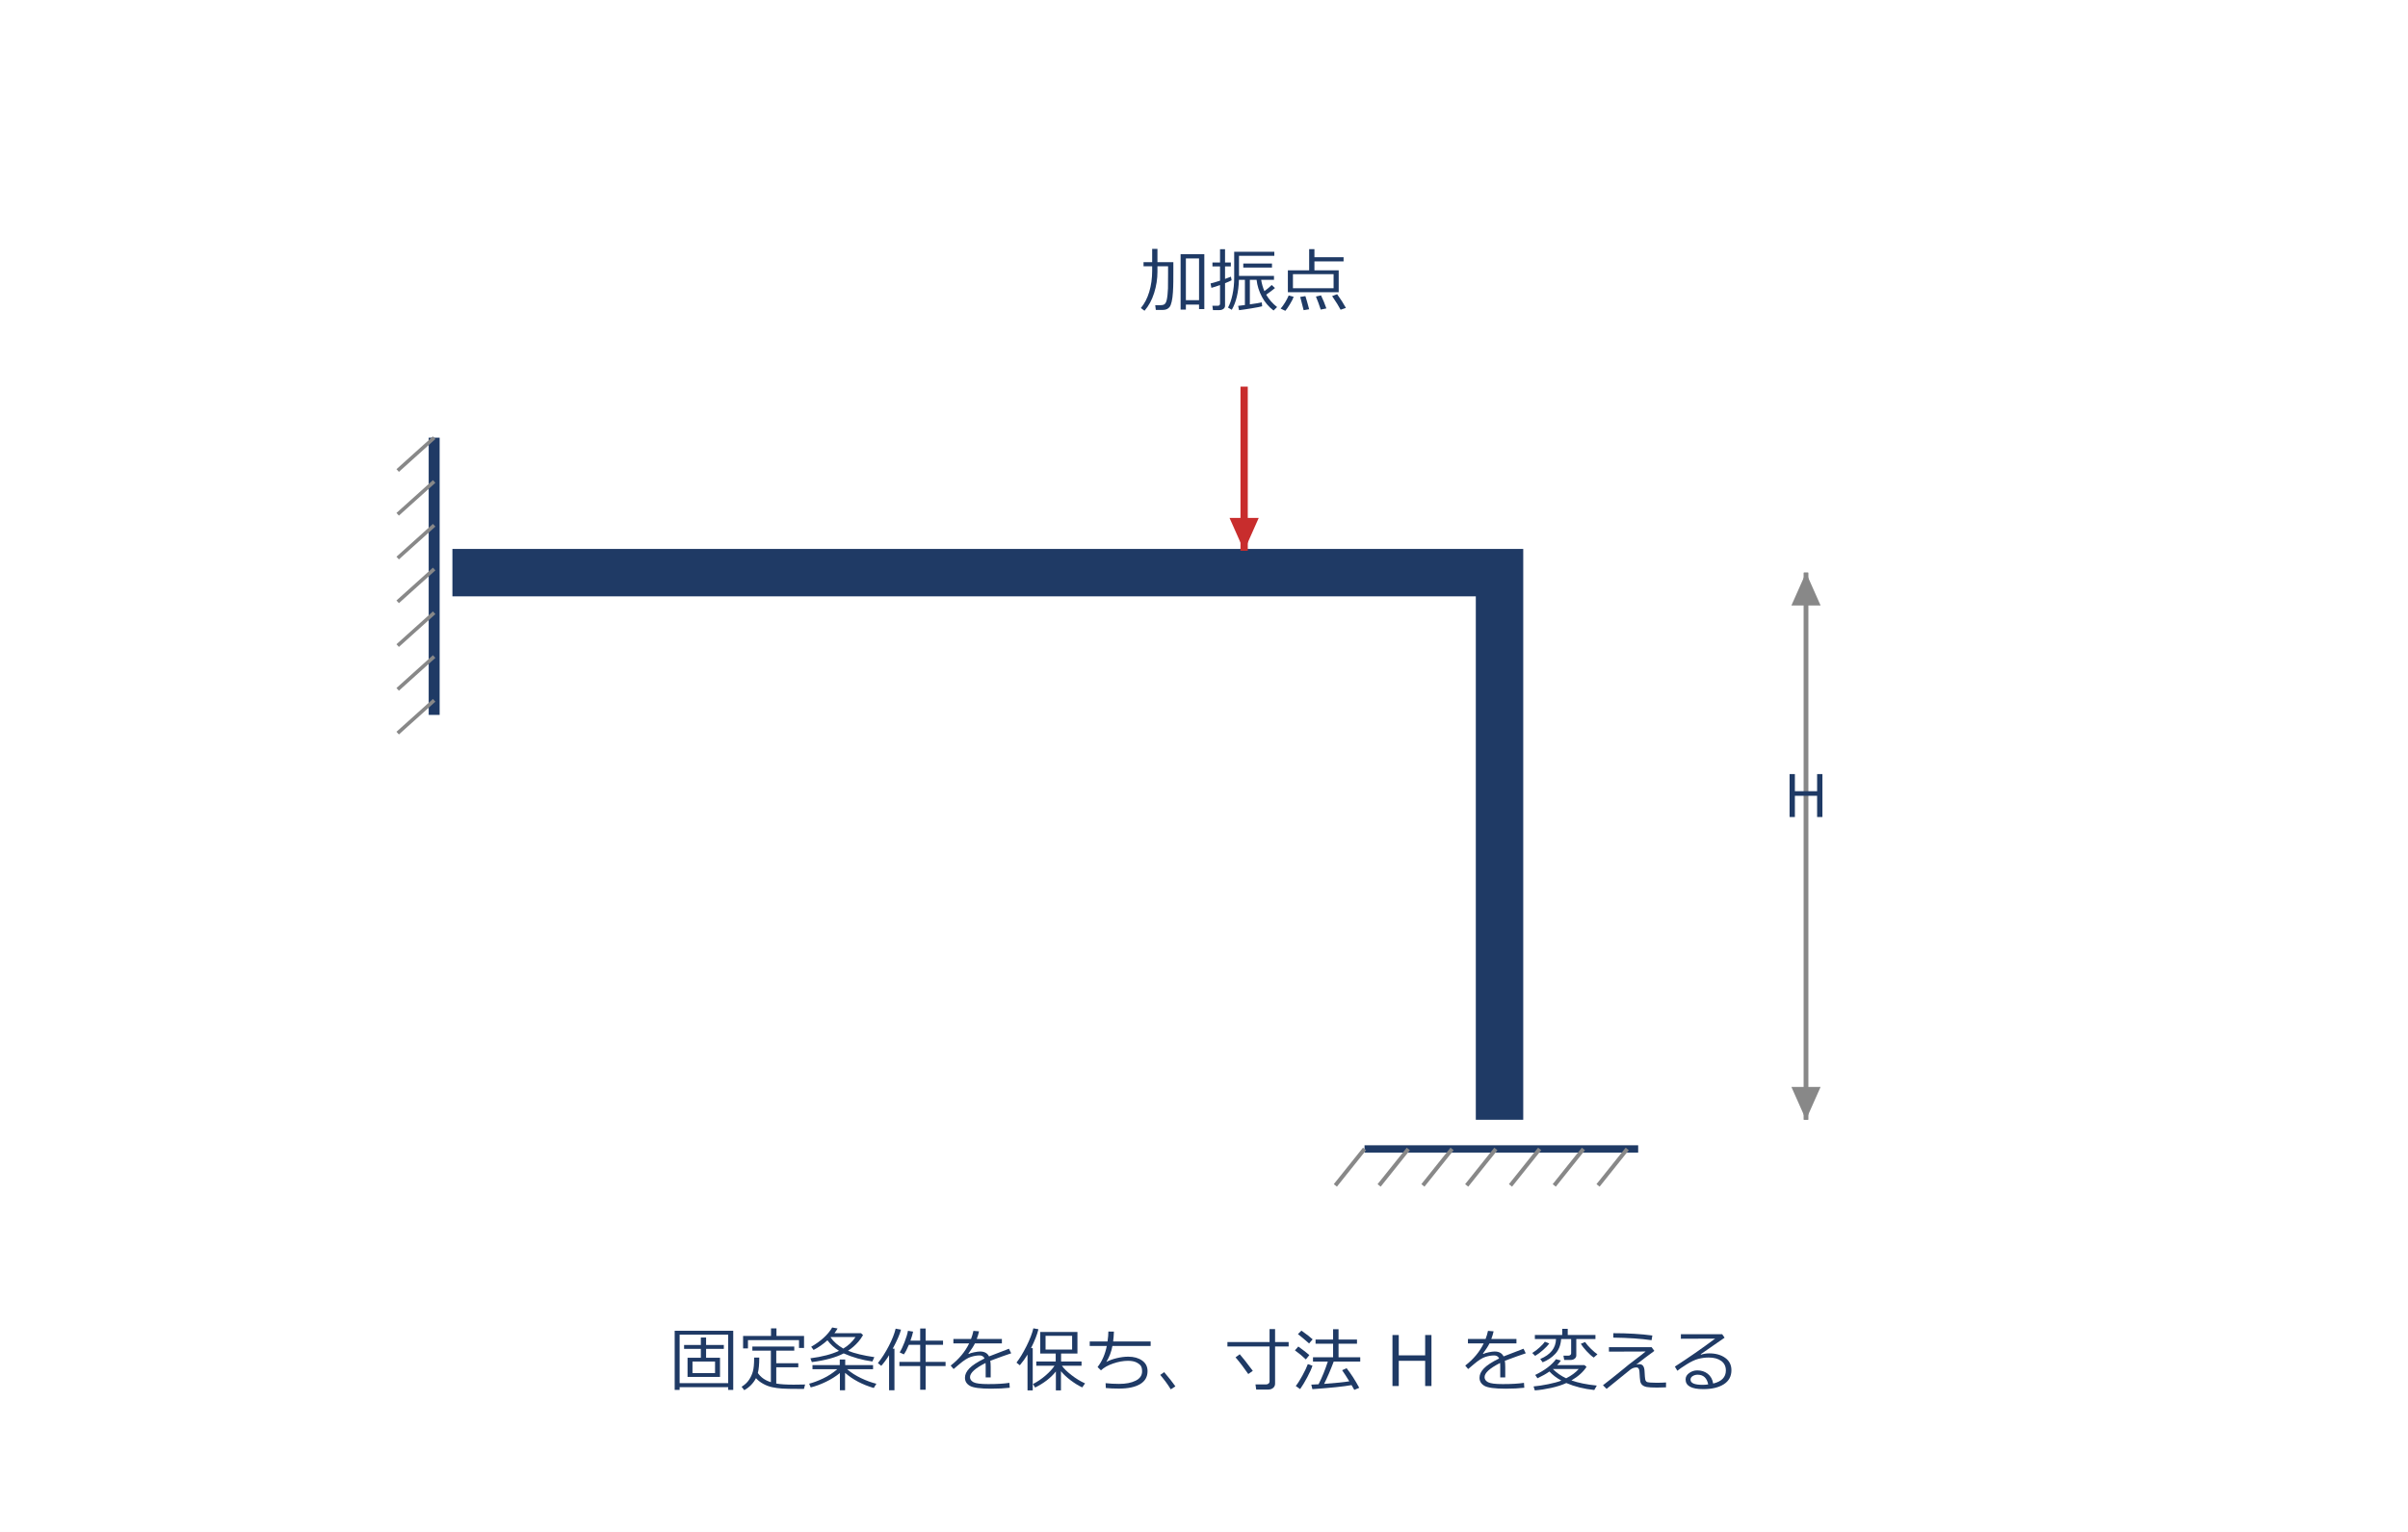
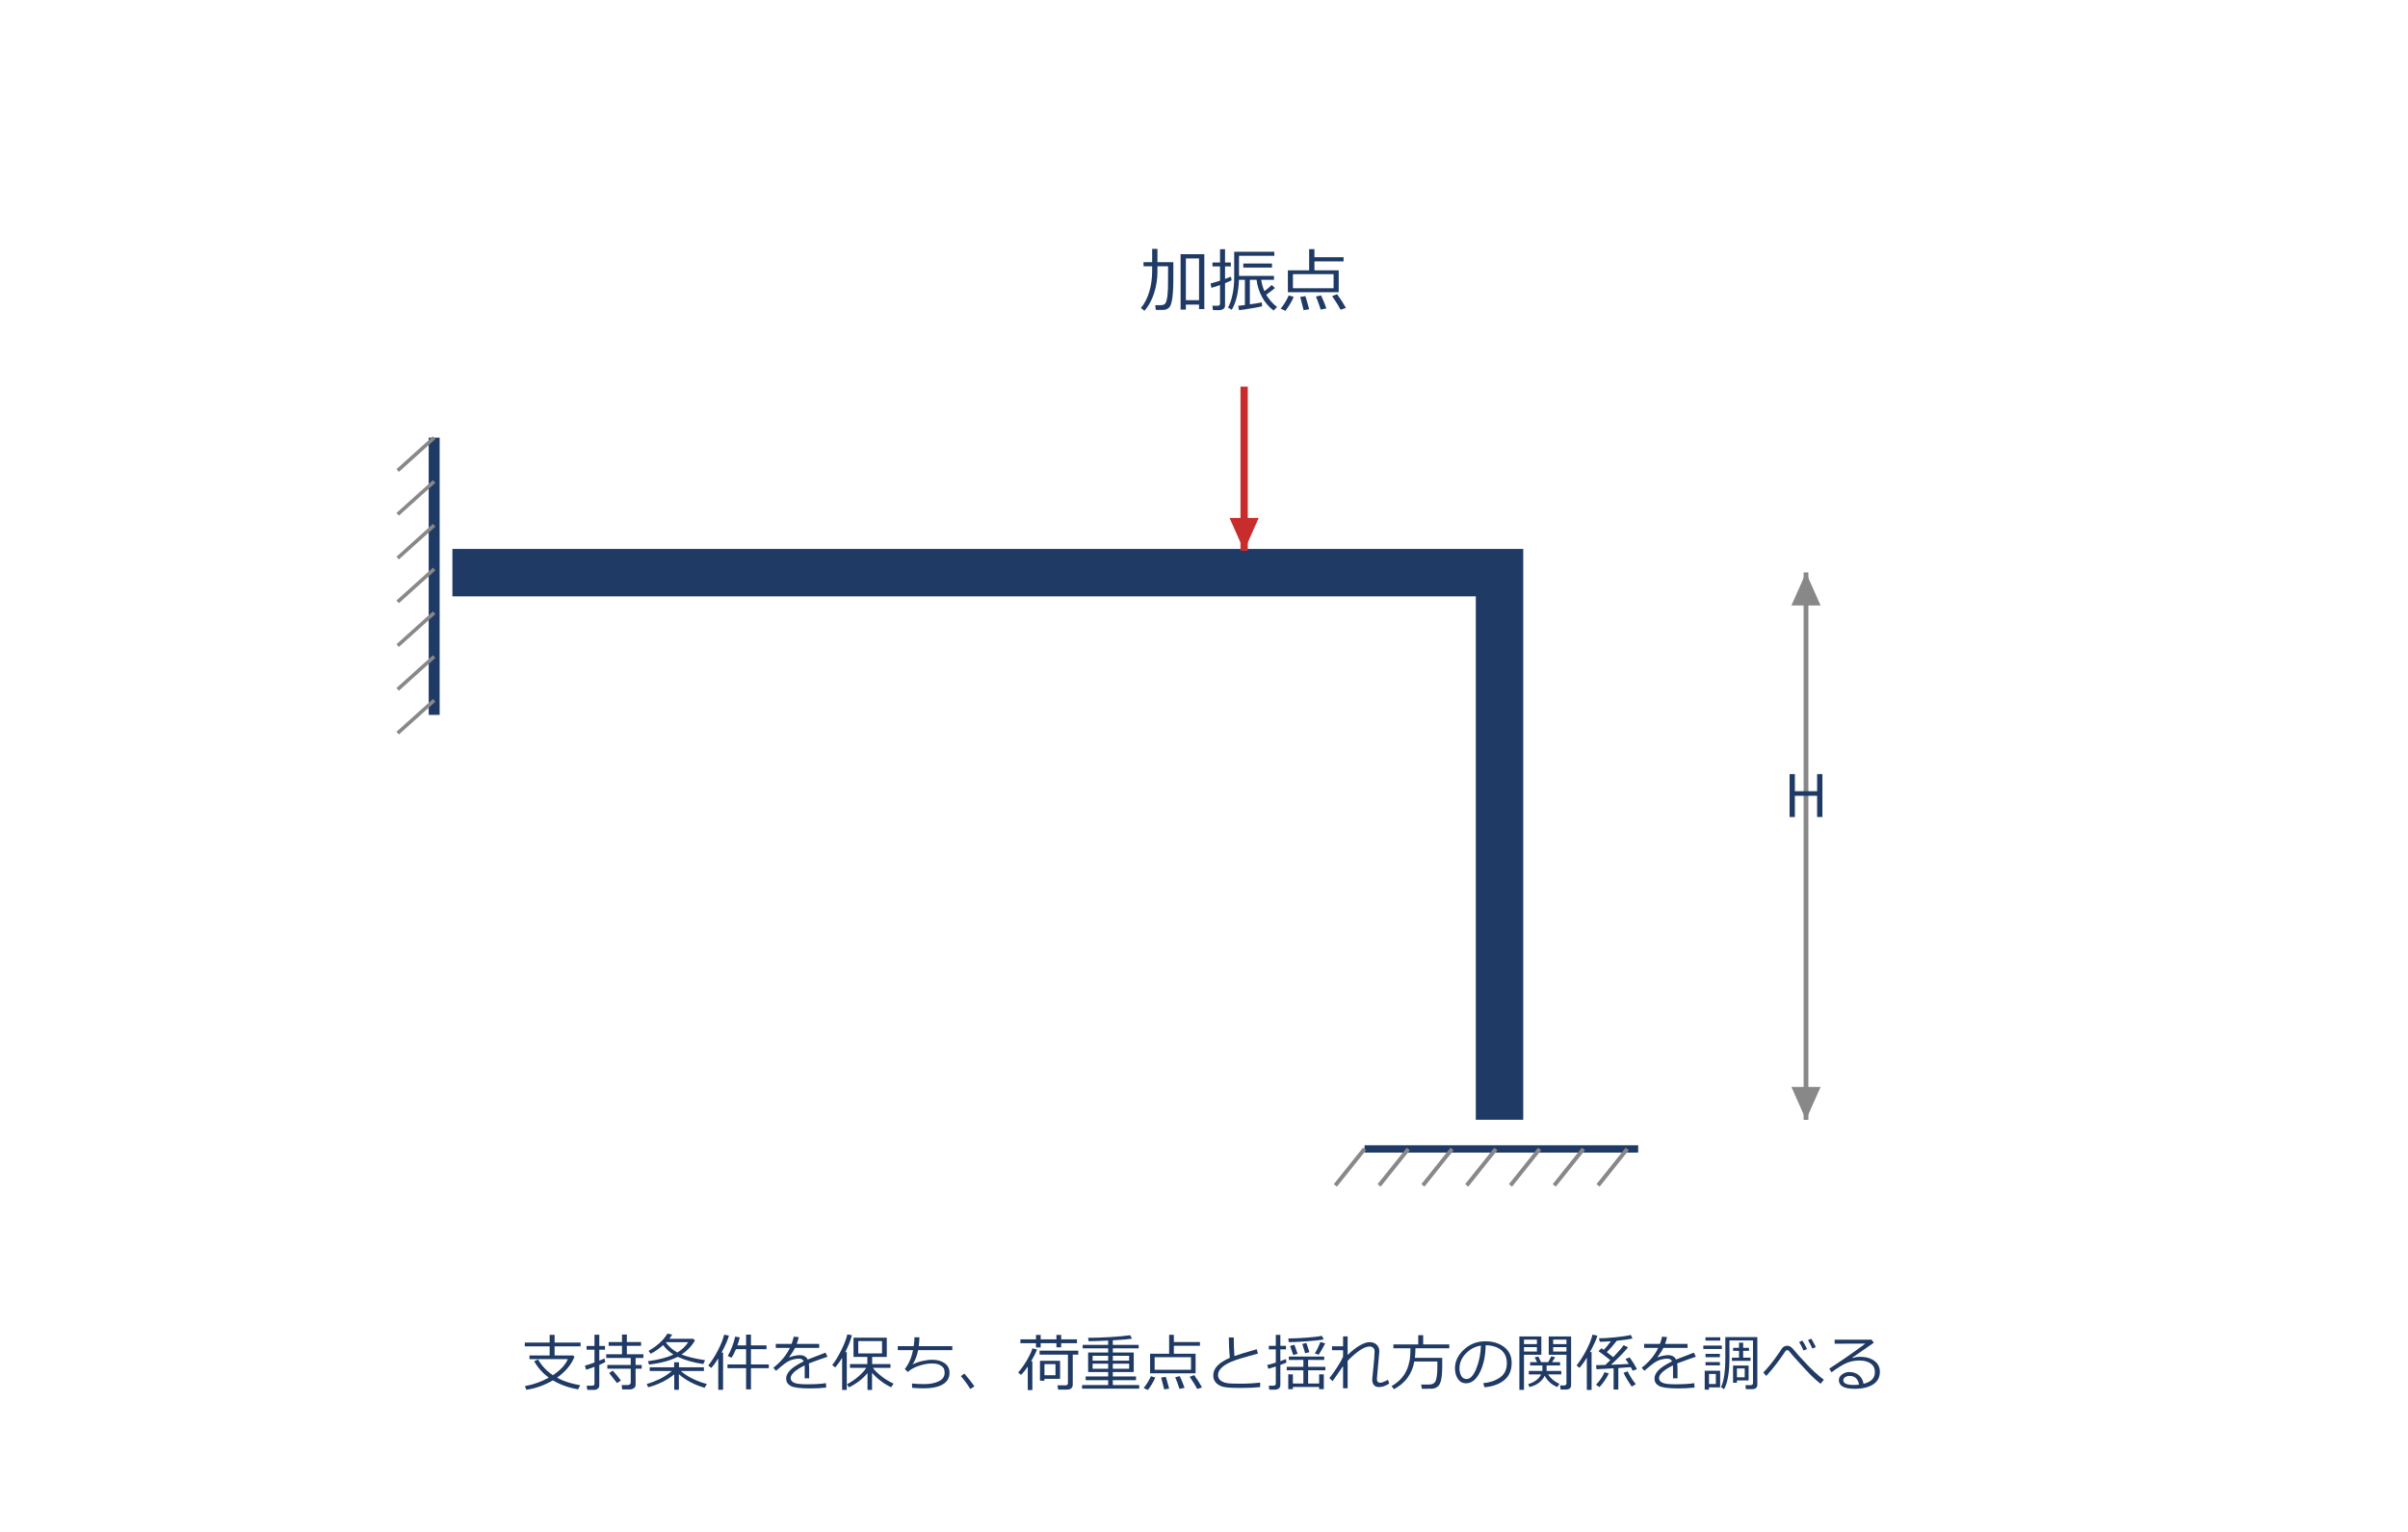
- <svg xmlns="http://www.w3.org/2000/svg" viewBox="0 0 660 420" width="660" height="420" role="img" data-style="cae-standard-v1" data-font="Meiryo" data-asset-key="v1e9LFrameSetupPre" data-png-sha256="a0eb211b9a5344203bf67eba337589b35b6b482faad552691d2d9571cbe9d25b">
+ <svg xmlns="http://www.w3.org/2000/svg" viewBox="0 0 660 420" width="660" height="420" role="img" data-style="cae-standard-v1" data-font="Meiryo" data-asset-key="v1e9LFrameSetupPre" data-png-sha256="1054347bde85e66d56c5efd957c275bf50100963e2372534afd7f50f412e26ee">
  <rect width="660" height="420" fill="#FFFFFF" />
  <path d="M119.000 120.000 L119.000 196.000" fill="none" stroke="#1F3A65" stroke-width="3" />
  <path d="M119.000 120.000 L109.000 129.000" fill="none" stroke="#888888" stroke-width="1" />
  <path d="M119.000 132.000 L109.000 141.000" fill="none" stroke="#888888" stroke-width="1" />
  <path d="M119.000 144.000 L109.000 153.000" fill="none" stroke="#888888" stroke-width="1" />
  <path d="M119.000 156.000 L109.000 165.000" fill="none" stroke="#888888" stroke-width="1" />
  <path d="M119.000 168.000 L109.000 177.000" fill="none" stroke="#888888" stroke-width="1" />
  <path d="M119.000 180.000 L109.000 189.000" fill="none" stroke="#888888" stroke-width="1" />
  <path d="M119.000 192.000 L109.000 201.000" fill="none" stroke="#888888" stroke-width="1" />
  <path d="M124.000 157.000 L411.000 157.000 L411.000 307.000" fill="none" stroke="#1F3A65" stroke-width="13" />
  <path d="M374.000 315.000 L449.000 315.000" fill="none" stroke="#1F3A65" stroke-width="2" />
  <path d="M374.000 315.000 L366.000 325.000" fill="none" stroke="#888888" stroke-width="1.1" />
  <path d="M386.000 315.000 L378.000 325.000" fill="none" stroke="#888888" stroke-width="1.1" />
  <path d="M398.000 315.000 L390.000 325.000" fill="none" stroke="#888888" stroke-width="1.1" />
  <path d="M410.000 315.000 L402.000 325.000" fill="none" stroke="#888888" stroke-width="1.1" />
  <path d="M422.000 315.000 L414.000 325.000" fill="none" stroke="#888888" stroke-width="1.1" />
  <path d="M434.000 315.000 L426.000 325.000" fill="none" stroke="#888888" stroke-width="1.1" />
  <path d="M446.000 315.000 L438.000 325.000" fill="none" stroke="#888888" stroke-width="1.1" />
  <path d="M495.000 157.000 L495.000 307.000" fill="none" stroke="#888888" stroke-width="1.2" />
  <path d="M495 307 L491.0 298.0 L499.0 298.0 Z" fill="#888888" />
  <path d="M495.000 307.000 L495.000 157.000" fill="none" stroke="#888888" stroke-width="1.2" />
  <path d="M495 157 L499.0 166.0 L491.0 166.0 Z" fill="#888888" />
  <g aria-label="H" fill="#1F3A65">
    <path d="M1337 0H1151V745H371V0H185V1507H371V906H1151V1507H1337Z" transform="translate(489.055 224.0) scale(0.007812 -0.007812)" />
  </g>
  <path d="M341.000 106.000 L341.000 151.000" fill="none" stroke="#C82D2D" stroke-width="2" />
  <path d="M341 151 L337.0 142.0 L345.0 142.0 Z" fill="#C82D2D" />
  <g aria-label="加振点" fill="#1F3A65">
    <path d="M511 1022Q511 707 413.5 396.5Q316 86 129 -129L21 -49Q182 142 268.5 429.0Q355 716 355 1056V1185H100V1306H355V1699H511V1306H981V1031L980 736Q979 582 968.5 417.0Q958 252 932.5 142.0Q907 32 874.5 -12.0Q842 -56 792.0 -80.0Q742 -104 681 -104H463L445 36H603Q659 36 693.0 49.5Q727 63 748.0 94.0Q769 125 783.5 184.0Q798 243 808.5 339.0Q819 435 822.0 530.5Q825 626 825 971V1185H511ZM1740 53H1351V-95H1195V1542H1896V-81H1740ZM1351 183H1740V1417H1351Z" transform="translate(312.500 84) scale(0.009277 -0.009277)" />
    <path d="M57 548 32 678Q119 696 312 760V1181H88V1298H312V1689H460V1298H631V1181H460V811Q580 854 634 878L654 772Q594 738 460 685V20Q460 -40 411.0 -75.0Q362 -110 295 -110H103L86 18H241Q312 18 312 82V630Q143 570 57 548ZM874 -112 847 15Q908 21 1047 40V784H870Q853 235 659 -101L548 -35Q630 113 680.0 348.0Q730 583 730 841V1614H1916V1494H872V901H1906V784H1527Q1556 605 1623 450Q1755 548 1839 632L1935 542Q1847 465 1676 346Q1801 133 1998 -20L1893 -122Q1679 40 1550.0 282.0Q1421 524 1392 784H1193V60Q1453 96 1546 118L1557 3Q1483 -18 1248.5 -57.0Q1014 -96 874 -112ZM999 1148V1267H1847V1148Z" transform="translate(331.500 84) scale(0.009277 -0.009277)" />
    <path d="M268 419V1066H897V1691H1053V1453H1914V1330H1053V1066H1770V419ZM1619 951H418V536H1619ZM1826 -99Q1750 49 1576 304L1724 360Q1879 145 1983 -45ZM1239 -95Q1175 105 1097 291L1248 325Q1337 140 1406 -60ZM193 -131 55 -66Q199 106 293 323L439 283Q415 207 328.5 64.0Q242 -79 193 -131ZM734 -112 633 279 786 304Q825 187 897 -85Z" transform="translate(350.500 84) scale(0.009277 -0.009277)" />
  </g>
-   <g aria-label="固定条件を保ち、寸法 H を変える" fill="#1F3A65">
-     <path d="M1736 -34H301V-115H155V1633H1885V-115H1736ZM301 85H1736V1518H301ZM535 269V835H928V1098H433V1213H928V1433H1083V1213H1607V1098H1083V835H1494V269ZM681 382H1348V724H681Z" transform="translate(183.483 380) scale(0.009277 -0.009277)" />
-     <path d="M1780 1125V1356H272V1112H128V1480H953V1703H1114V1480H1929V1125ZM564 384Q692 198 930 120L949 114V1045H402V1166H1640V1045H1108V673H1759V554H1108V73Q1289 40 1622 40Q1718 40 1960 45L1926 -85H1758Q1431 -85 1280.5 -75.0Q1130 -65 990.0 -35.5Q850 -6 720.0 66.0Q590 138 509 233Q393 7 163 -123L84 -22Q222 62 302.5 181.5Q383 301 418.5 435.5Q454 570 454 805V840H606Q606 543 564 384Z" transform="translate(202.483 380) scale(0.009277 -0.009277)" />
-     <path d="M572 1351Q378 1177 163 1066L92 1160Q524 1410 713 1730L871 1701Q831 1629 779 1561H1565L1624 1505Q1555 1388 1486.5 1309.5Q1418 1231 1342.5 1165.0Q1267 1099 1180 1041Q1472 925 1958 853L1899 725Q1445 789 1052 964Q702 782 111 707L69 819Q593 888 913 1040Q705 1171 572 1351ZM675 1448 665 1438Q800 1244 1041 1107Q1264 1239 1402 1448ZM940 384Q757 234 519.5 120.5Q282 7 78 -41L32 69Q213 115 440.0 221.5Q667 328 862 496H130V619H936V784H1097V619H1920V496H1155Q1329 345 1565.5 232.5Q1802 120 2018 67L1941 -58Q1436 89 1093 389V-125H940Z" transform="translate(221.483 380) scale(0.009277 -0.009277)" />
-     <path d="M650 590V713H1264V1217H929Q850 1025 781 935L658 993Q727 1103 801.5 1295.0Q876 1487 903 1632L1055 1607Q1033 1497 977 1342H1264V1699H1425V1342H1939V1217H1425V713H2014V590H1425V-110H1264V590ZM345 -125V911Q231 724 113 596L15 678Q186 891 336.0 1180.5Q486 1470 539 1695L698 1666Q644 1459 453 1104H504V-125Z" transform="translate(240.483 380) scale(0.009277 -0.009277)" />
-     <path d="M1299 254H1151V582Q1151 640 1148 681Q688 450 688 262Q688 168 791.0 112.5Q894 57 1225 57Q1618 57 1852 94L1862 -51Q1624 -79 1312 -79Q831 -79 685.0 5.0Q539 89 539 245Q538 384 667.5 520.0Q797 656 1118 814Q1077 904 971 904Q851 904 712.5 860.5Q574 817 369 642L203 502L117 604Q483 888 663 1260H197V1390H718Q764 1509 789 1630L955 1616Q930 1501 887 1390H1630V1260H834Q778 1145 639 956L654 948Q693 973 808.0 996.5Q923 1020 985 1020Q1179 1020 1250 875L1839 1102L1905 967Q1697 899 1287 746Q1299 671 1299 557Z" transform="translate(259.483 380) scale(0.009277 -0.009277)" />
-     <path d="M339 -129V929Q236 758 111 613L13 692Q158 878 308.5 1178.5Q459 1479 512 1705L662 1678Q602 1434 443 1120H493V-129ZM564 -45 500 59Q699 161 874.5 313.0Q1050 465 1137 600H598V724H1172V960H715V1597H1814V960H1331V724H1935V600H1355Q1436 480 1636.0 324.0Q1836 168 2039 78L1956 -41Q1789 36 1612.5 170.0Q1436 304 1327 438V-129H1177V430Q957 151 564 -45ZM1657 1484H872V1077H1657Z" transform="translate(278.483 380) scale(0.009277 -0.009277)" />
-     <path d="M604 -59 598 84Q788 63 996 63Q1293 62 1484.5 157.0Q1676 252 1676 432Q1676 531 1644.0 587.0Q1612 643 1516.5 694.0Q1421 745 1258 745Q1050 744 819.5 665.0Q589 586 461 463L361 561Q561 818 633 1184H129V1317H655Q680 1491 680 1610L844 1608Q838 1455 821 1317H1929V1184H799Q756 935 619 711Q748 781 929.0 824.0Q1110 867 1267 867Q1515 867 1676.0 754.0Q1837 641 1837 440Q1837 185 1615.0 54.5Q1393 -76 994 -76Q772 -76 604 -59Z" transform="translate(297.483 380) scale(0.009277 -0.009277)" />
-     <path d="M612 -10 475 -98Q345 116 164 328L281 410Q500 151 612 -10Z" transform="translate(316.483 380) scale(0.009277 -0.009277)" />
-     <path d="M1311 -104H951L930 47H1240Q1288 47 1317.0 72.5Q1346 98 1346 132V1168H101V1300H1346V1682H1509V1300H1910V1168H1509V70Q1509 -7 1452.5 -55.5Q1396 -104 1311 -104ZM717 354Q533 623 341 847L465 939Q565 830 851 448Z" transform="translate(335.483 380) scale(0.009277 -0.009277)" />
-     <path d="M563 -93 531 41Q630 45 746 52Q899 353 1019 722H581V849H1175V1250H657V1373H1175V1678H1336V1373H1881V1250H1336V849H1977V722H1193Q1056 356 910 63Q1424 101 1654 139Q1536 332 1442 467L1574 527Q1768 281 1948 -53L1801 -114Q1770 -55 1721 27Q1370 -36 563 -93ZM466 1258Q276 1426 136 1534L239 1637Q471 1473 571 1380ZM370 786Q237 916 47 1054L147 1167Q379 1001 473 914ZM201 -91 72 1Q155 102 267.0 306.5Q379 511 429 648L565 600Q525 472 413.5 262.0Q302 52 201 -91Z" transform="translate(354.483 380) scale(0.009277 -0.009277)" />
-     <path d="" transform="translate(373.483 380) scale(0.009277 -0.009277)" />
-     <path d="M1337 0H1151V745H371V0H185V1507H371V906H1151V1507H1337Z" transform="translate(379.940 380) scale(0.009277 -0.009277)" />
-     <path d="" transform="translate(394.060 380) scale(0.009277 -0.009277)" />
-     <path d="M1299 254H1151V582Q1151 640 1148 681Q688 450 688 262Q688 168 791.0 112.5Q894 57 1225 57Q1618 57 1852 94L1862 -51Q1624 -79 1312 -79Q831 -79 685.0 5.0Q539 89 539 245Q538 384 667.5 520.0Q797 656 1118 814Q1077 904 971 904Q851 904 712.5 860.5Q574 817 369 642L203 502L117 604Q483 888 663 1260H197V1390H718Q764 1509 789 1630L955 1616Q930 1501 887 1390H1630V1260H834Q778 1145 639 956L654 948Q693 973 808.0 996.5Q923 1020 985 1020Q1179 1020 1250 875L1839 1102L1905 967Q1697 899 1287 746Q1299 671 1299 557Z" transform="translate(400.517 380) scale(0.009277 -0.009277)" />
-     <path d="M356 701 285 799Q741 990 751 1388H126V1509H934V1691H1097V1509H1916V1388H1350V903Q1350 848 1303.0 809.0Q1256 770 1183 770H993L970 897H1116Q1150 897 1174.0 916.5Q1198 936 1198 966V1388H902Q883 1115 729.5 951.5Q576 788 356 701ZM134 891 49 976Q171 1051 277.0 1151.0Q383 1251 421 1309L552 1256Q500 1182 374.0 1069.5Q248 957 134 891ZM1866 841Q1774 901 1655.0 1029.5Q1536 1158 1484 1248L1609 1300Q1671 1210 1780.0 1102.5Q1889 995 1975 937ZM557 429Q411 326 203 229L136 327Q561 534 751 793L895 753Q850 684 786 619H1590L1653 567Q1503 337 1206 166Q1504 59 1956 13L1881 -118Q1432 -72 1055 88Q870 2 607.0 -56.0Q344 -114 124 -129L88 -12Q276 4 521.0 54.0Q766 104 909 160Q689 281 557 429ZM1050 228Q1287 348 1421 502H658Q824 334 1050 228Z" transform="translate(419.517 380) scale(0.009277 -0.009277)" />
-     <path d="M1549 1493 1526 1354Q1055 1422 396 1430V1561Q1041 1561 1549 1493ZM1608 1038Q1325 832 1073 633Q1124 646 1165 646Q1313 646 1319 428Q1319 372 1328.0 281.5Q1337 191 1344.5 172.0Q1352 153 1373.0 131.0Q1394 109 1483.0 102.5Q1572 96 1675 96Q1819 96 1954 105L1952 -39Q1839 -46 1689 -46Q1469 -46 1383.5 -29.0Q1298 -12 1250.5 31.0Q1203 74 1191.0 144.5Q1179 215 1168 424Q1164 488 1142.0 518.5Q1120 549 1075 549Q981 549 894.0 481.0Q807 413 197 -84L90 23Q303 185 719 524Q826 617 1034 773Q1255 940 1350 1020L266 1016V1147H1528Z" transform="translate(438.517 380) scale(0.009277 -0.009277)" />
-     <path d="M1298 73Q1673 163 1673 459Q1673 642 1535.0 742.0Q1397 842 1167 842Q1009 842 858.5 802.0Q708 762 512.5 639.0Q317 516 240 451L166 574Q775 967 1356 1401L344 1397V1530H1565L1635 1428L930 940L938 928Q1060 965 1181 965Q1468 965 1652.5 833.0Q1837 701 1837 468Q1837 195 1611.0 51.5Q1385 -92 1005 -92Q483 -92 483 195Q483 308 591.0 385.0Q699 462 828 462Q1009 462 1138.0 361.0Q1267 260 1298 73ZM1151 47Q1093 334 839 334Q758 334 693.5 294.0Q629 254 629 188Q629 35 983 35Q1060 35 1151 47Z" transform="translate(457.517 380) scale(0.009277 -0.009277)" />
+   <g aria-label="支持条件を保ち、荷重点と揺れ方の関係を調べる" fill="#1F3A65">
+     <path d="M1028 187Q615 -56 153 -124L105 -3Q510 67 892 276Q590 500 410 820L541 876Q719 564 1029 358Q1405 607 1523 889H255V1010H922V1311H101V1436H922V1689H1085V1436H1943V1311H1085V1010H1695L1741 966Q1587 575 1167 277Q1275 217 1371.0 177.5Q1467 138 1614.0 97.0Q1761 56 1931 26L1860 -112Q1389 -27 1028 187Z" transform="translate(143.000 380) scale(0.008301 -0.008301)" />
+     <path d="M1526 -112H1269L1252 32H1461Q1496 32 1523.5 55.5Q1551 79 1551 109V573H778V696H1551V926H742V1049H1263V1327H822V1453H1263V1701H1423V1453H1893V1327H1423V1049H1969V926H1712V696H1914V573H1712V40Q1712 -28 1657.0 -70.0Q1602 -112 1526 -112ZM350 -127H116L97 11H279Q354 11 354 76V634Q186 570 78 538L38 673Q136 697 354 777V1200H93V1323H354V1693H513V1323H701V1200H513V837Q625 882 682 909L713 793Q647 755 513 698V13Q513 -48 463.0 -87.5Q413 -127 350 -127ZM1098 97Q1031 190 838 429L958 508Q1094 360 1227 183Z" transform="translate(160.000 380) scale(0.008301 -0.008301)" />
+     <path d="M572 1351Q378 1177 163 1066L92 1160Q524 1410 713 1730L871 1701Q831 1629 779 1561H1565L1624 1505Q1555 1388 1486.5 1309.5Q1418 1231 1342.5 1165.0Q1267 1099 1180 1041Q1472 925 1958 853L1899 725Q1445 789 1052 964Q702 782 111 707L69 819Q593 888 913 1040Q705 1171 572 1351ZM675 1448 665 1438Q800 1244 1041 1107Q1264 1239 1402 1448ZM940 384Q757 234 519.5 120.5Q282 7 78 -41L32 69Q213 115 440.0 221.5Q667 328 862 496H130V619H936V784H1097V619H1920V496H1155Q1329 345 1565.5 232.5Q1802 120 2018 67L1941 -58Q1436 89 1093 389V-125H940Z" transform="translate(177.000 380) scale(0.008301 -0.008301)" />
+     <path d="M650 590V713H1264V1217H929Q850 1025 781 935L658 993Q727 1103 801.5 1295.0Q876 1487 903 1632L1055 1607Q1033 1497 977 1342H1264V1699H1425V1342H1939V1217H1425V713H2014V590H1425V-110H1264V590ZM345 -125V911Q231 724 113 596L15 678Q186 891 336.0 1180.5Q486 1470 539 1695L698 1666Q644 1459 453 1104H504V-125Z" transform="translate(194.000 380) scale(0.008301 -0.008301)" />
+     <path d="M1299 254H1151V582Q1151 640 1148 681Q688 450 688 262Q688 168 791.0 112.5Q894 57 1225 57Q1618 57 1852 94L1862 -51Q1624 -79 1312 -79Q831 -79 685.0 5.0Q539 89 539 245Q538 384 667.5 520.0Q797 656 1118 814Q1077 904 971 904Q851 904 712.5 860.5Q574 817 369 642L203 502L117 604Q483 888 663 1260H197V1390H718Q764 1509 789 1630L955 1616Q930 1501 887 1390H1630V1260H834Q778 1145 639 956L654 948Q693 973 808.0 996.5Q923 1020 985 1020Q1179 1020 1250 875L1839 1102L1905 967Q1697 899 1287 746Q1299 671 1299 557Z" transform="translate(211.000 380) scale(0.008301 -0.008301)" />
+     <path d="M339 -129V929Q236 758 111 613L13 692Q158 878 308.5 1178.5Q459 1479 512 1705L662 1678Q602 1434 443 1120H493V-129ZM564 -45 500 59Q699 161 874.5 313.0Q1050 465 1137 600H598V724H1172V960H715V1597H1814V960H1331V724H1935V600H1355Q1436 480 1636.0 324.0Q1836 168 2039 78L1956 -41Q1789 36 1612.5 170.0Q1436 304 1327 438V-129H1177V430Q957 151 564 -45ZM1657 1484H872V1077H1657Z" transform="translate(228.000 380) scale(0.008301 -0.008301)" />
+     <path d="M604 -59 598 84Q788 63 996 63Q1293 62 1484.5 157.0Q1676 252 1676 432Q1676 531 1644.0 587.0Q1612 643 1516.5 694.0Q1421 745 1258 745Q1050 744 819.5 665.0Q589 586 461 463L361 561Q561 818 633 1184H129V1317H655Q680 1491 680 1610L844 1608Q838 1455 821 1317H1929V1184H799Q756 935 619 711Q748 781 929.0 824.0Q1110 867 1267 867Q1515 867 1676.0 754.0Q1837 641 1837 440Q1837 185 1615.0 54.5Q1393 -76 994 -76Q772 -76 604 -59Z" transform="translate(245.000 380) scale(0.008301 -0.008301)" />
+     <path d="M612 -10 475 -98Q345 116 164 328L281 410Q500 151 612 -10Z" transform="translate(262.000 380) scale(0.008301 -0.008301)" />
+     <path d="M1428 1413V1279H1271V1413H751V1275H596V1413H82V1541H596V1687H751V1541H1271V1687H1428V1541H1950V1413ZM325 -133V640Q213 474 101 367L9 448Q154 613 291.5 844.5Q429 1076 479 1244L630 1206Q563 1029 434 814H477V-133ZM1630 -118H1327L1306 24H1574Q1651 24 1651 93V1037H715V1169H1992V1037H1810V43Q1810 -33 1760.5 -75.5Q1711 -118 1630 -118ZM876 237V176H728V834H1392V237ZM1240 722H876V356H1240Z" transform="translate(279.000 380) scale(0.008301 -0.008301)" />
+     <path d="M70 -87V32H932V193H189V316H932V462H270V1106H932V1244H90V1358H932V1501Q535 1482 287 1480L268 1592Q578 1592 1000.0 1616.5Q1422 1641 1657 1678L1720 1563Q1554 1536 1085 1509V1358H1939V1244H1085V1106H1776V462H1085V316H1851V193H1085V32H1956V-87ZM1624 999H1085V838H1624ZM932 999H418V838H932ZM1624 738H1085V571H1624ZM932 738H418V571H932Z" transform="translate(296.000 380) scale(0.008301 -0.008301)" />
+     <path d="M268 419V1066H897V1691H1053V1453H1914V1330H1053V1066H1770V419ZM1619 951H418V536H1619ZM1826 -99Q1750 49 1576 304L1724 360Q1879 145 1983 -45ZM1239 -95Q1175 105 1097 291L1248 325Q1337 140 1406 -60ZM193 -131 55 -66Q199 106 293 323L439 283Q415 207 328.5 64.0Q242 -79 193 -131ZM734 -112 633 279 786 304Q825 187 897 -85Z" transform="translate(313.000 380) scale(0.008301 -0.008301)" />
+     <path d="M1854 -35Q1569 -64 1242 -64Q1100 -64 933.5 -59.0Q767 -54 659.5 -32.0Q552 -10 468.0 47.0Q384 104 345.0 180.0Q306 256 306 355Q306 697 851 929Q824 1245 819 1602H985Q984 1559 984 1511Q984 1277 1004 989Q1197 1060 1741 1215L1782 1073Q1624 1031 1289.5 934.0Q955 837 790.0 749.5Q625 662 544.0 564.5Q463 467 463 359Q463 305 484.0 261.0Q505 217 551.0 180.0Q597 143 676.5 115.5Q756 88 891.0 82.0Q1026 76 1185 77Q1554 77 1854 113Z" transform="translate(330.000 380) scale(0.008301 -0.008301)" />
+     <path d="M298 -120H107L91 11H247Q323 11 323 82V644Q179 597 78 569L38 694Q124 711 323 773V1210H93V1327H323V1689H473V1327H659V1210H473V821Q589 860 657 889L674 776Q616 747 473 696V30Q473 -39 422.5 -79.5Q372 -120 298 -120ZM751 1449 736 1570Q981 1572 1328.0 1596.5Q1675 1621 1845 1657L1904 1540Q1731 1505 1344.5 1477.0Q958 1449 751 1449ZM1739 1033 1611 1077Q1708 1229 1797 1455L1954 1407Q1825 1157 1739 1033ZM1292 1083 1198 1388 1332 1423 1432 1118ZM899 1024 795 1323 937 1363 1043 1064ZM734 -104V385H887V82H1233V519H684V634H1233V862L753 861V974H1921V861L1390 862V634H1960V519H1390V82H1754V385H1908V-104H1754V-33H887V-104Z" transform="translate(347.000 380) scale(0.008301 -0.008301)" />
+     <path d="M496 657Q383 488 150 160L45 262Q155 395 297.5 615.0Q440 835 496 966V1182H131V1313H496V1638H647V1024Q827 1206 1025.5 1327.0Q1224 1448 1371 1449Q1513 1449 1602.5 1366.5Q1692 1284 1693 1149Q1693 1137 1692 1124L1633 470Q1613 247 1613 234Q1613 109 1718 109Q1803 109 1979 207L2020 82Q1844 -35 1681 -35Q1574 -35 1516.0 31.5Q1458 98 1458 215Q1458 249 1505 691Q1532 952 1537 1142Q1537 1213 1494.0 1259.0Q1451 1305 1378 1305Q1108 1305 647 832V-74H496Z" transform="translate(364.000 380) scale(0.008301 -0.008301)" />
+     <path d="M800 809Q691 194 128 -106L49 -3Q225 99 340.0 219.5Q455 340 517.0 462.0Q579 584 606.5 682.0Q634 780 651.0 872.5Q668 965 674 1246H109V1373H930V1678H1093V1373H1956V1246H838Q836 1053 820 930H1722V667Q1722 496 1710.0 367.0Q1698 238 1672.5 149.0Q1647 60 1601.5 9.0Q1556 -42 1494.0 -64.5Q1432 -87 1389.0 -89.0Q1346 -91 1180 -91H1049L1027 49H1288Q1469 49 1515.0 196.0Q1561 343 1561 634V809Z" transform="translate(381.000 380) scale(0.008301 -0.008301)" />
+     <path d="M1068 -41 1029 94Q1351 123 1579.5 281.0Q1808 439 1808 753Q1808 1033 1623.5 1186.0Q1439 1339 1109 1348Q1098 810 916.0 450.0Q734 90 460 90Q290 90 192.5 234.5Q95 379 95 587Q95 930 391.0 1203.5Q687 1477 1092 1477Q1473 1477 1720.0 1286.5Q1967 1096 1967 766Q1967 390 1718.0 191.0Q1469 -8 1068 -41ZM952 1335Q662 1291 453.0 1072.5Q244 854 244 579Q244 433 305.0 331.5Q366 230 475 230Q662 230 801.0 579.5Q940 929 952 1335Z" transform="translate(398.000 380) scale(0.008301 -0.008301)" />
+     <path d="M326 1033V-128H174V1637H899V1033ZM326 1384H752V1533H326ZM752 1284H326V1138H752ZM1715 -116H1536L1517 18H1657Q1684 18 1706.0 38.0Q1728 58 1728 83V1033H1143V1637H1882V35Q1882 -116 1715 -116ZM1289 1384H1728V1533H1289ZM1728 1284H1289V1138H1728ZM1010 337Q870 55 506 -34L466 66Q613 103 728.5 190.0Q844 277 889 384H485V497H934V678H529V789H757L679 946L800 975L891 789H1126L1227 981L1354 950L1252 789H1517V678H1072V497H1557V384H1119Q1263 170 1496 72L1425 -34Q1150 78 1010 337Z" transform="translate(415.000 380) scale(0.008301 -0.008301)" />
+     <path d="M353 -129V938Q229 730 109 600L15 680Q177 880 333.0 1178.0Q489 1476 539 1697L700 1664Q655 1482 455 1121H510V-129ZM1237 -116V585L673 554L656 688Q750 690 963 696Q1033 760 1128 855Q850 1074 737 1152L838 1248Q855 1236 912 1194Q1023 1311 1149 1479Q907 1461 781 1461L754 1576Q957 1576 1296.0 1609.5Q1635 1643 1803 1687L1861 1570Q1697 1529 1342 1495Q1160 1263 1012 1119Q1145 1017 1224 953Q1471 1209 1569 1350L1713 1277Q1502 1021 1150 702Q1529 715 1739 730L1629 891L1767 947Q1894 773 2008 559L1868 504Q1840 563 1805 624Q1687 612 1393 594V-116ZM1836 -18Q1678 203 1565 435L1698 485Q1824 238 1970 61ZM769 -35 656 43Q853 251 936 456L1078 417Q1036 316 939.0 176.0Q842 36 769 -35Z" transform="translate(432.000 380) scale(0.008301 -0.008301)" />
+     <path d="M1299 254H1151V582Q1151 640 1148 681Q688 450 688 262Q688 168 791.0 112.5Q894 57 1225 57Q1618 57 1852 94L1862 -51Q1624 -79 1312 -79Q831 -79 685.0 5.0Q539 89 539 245Q538 384 667.5 520.0Q797 656 1118 814Q1077 904 971 904Q851 904 712.5 860.5Q574 817 369 642L203 502L117 604Q483 888 663 1260H197V1390H718Q764 1509 789 1630L955 1616Q930 1501 887 1390H1630V1260H834Q778 1145 639 956L654 948Q693 973 808.0 996.5Q923 1020 985 1020Q1179 1020 1250 875L1839 1102L1905 967Q1697 899 1287 746Q1299 671 1299 557Z" transform="translate(449.000 380) scale(0.008301 -0.008301)" />
+     <path d="M1720 -105H1509L1493 27H1655Q1743 27 1743 96V1506H966V937Q966 209 786 -109L688 -34Q830 250 830 958V1616H1887V37Q1887 -28 1841.0 -66.5Q1795 -105 1720 -105ZM174 1501V1610H663V1501ZM1048 831V937H1282V1161H1087V1261H1282V1430H1419V1261H1612V1161H1419V937H1662V831ZM103 1224V1336H715V1224ZM176 952V1061H651V952ZM176 683V791H651V683ZM1213 185V108H1085V676H1599V185ZM1213 288H1470V580H1213ZM291 -44V-122H149V505H659V-44ZM517 398H291V66H517Z" transform="translate(466.000 380) scale(0.008301 -0.008301)" />
+     <path d="M2036 207 1925 74Q1759 205 1606.0 358.0Q1453 511 1027 985L876 1165Q858 1185 829 1185Q793 1185 770 1157Q641 959 469.5 733.5Q298 508 135 334L35 444Q296 713 566 1112Q614 1191 646.5 1236.0Q679 1281 724.0 1305.0Q769 1329 826 1329Q925 1329 1002 1241Q1179 1026 1479.0 711.0Q1779 396 2036 207ZM1770 1284 1655 1237Q1588 1392 1512 1514L1618 1565Q1687 1458 1770 1284ZM1479 1223 1364 1172Q1292 1333 1219 1452L1327 1501Q1414 1366 1479 1223Z" transform="translate(483.000 380) scale(0.008301 -0.008301)" />
+     <path d="M1298 73Q1673 163 1673 459Q1673 642 1535.0 742.0Q1397 842 1167 842Q1009 842 858.5 802.0Q708 762 512.5 639.0Q317 516 240 451L166 574Q775 967 1356 1401L344 1397V1530H1565L1635 1428L930 940L938 928Q1060 965 1181 965Q1468 965 1652.5 833.0Q1837 701 1837 468Q1837 195 1611.0 51.5Q1385 -92 1005 -92Q483 -92 483 195Q483 308 591.0 385.0Q699 462 828 462Q1009 462 1138.0 361.0Q1267 260 1298 73ZM1151 47Q1093 334 839 334Q758 334 693.5 294.0Q629 254 629 188Q629 35 983 35Q1060 35 1151 47Z" transform="translate(500.000 380) scale(0.008301 -0.008301)" />
  </g>
</svg>
